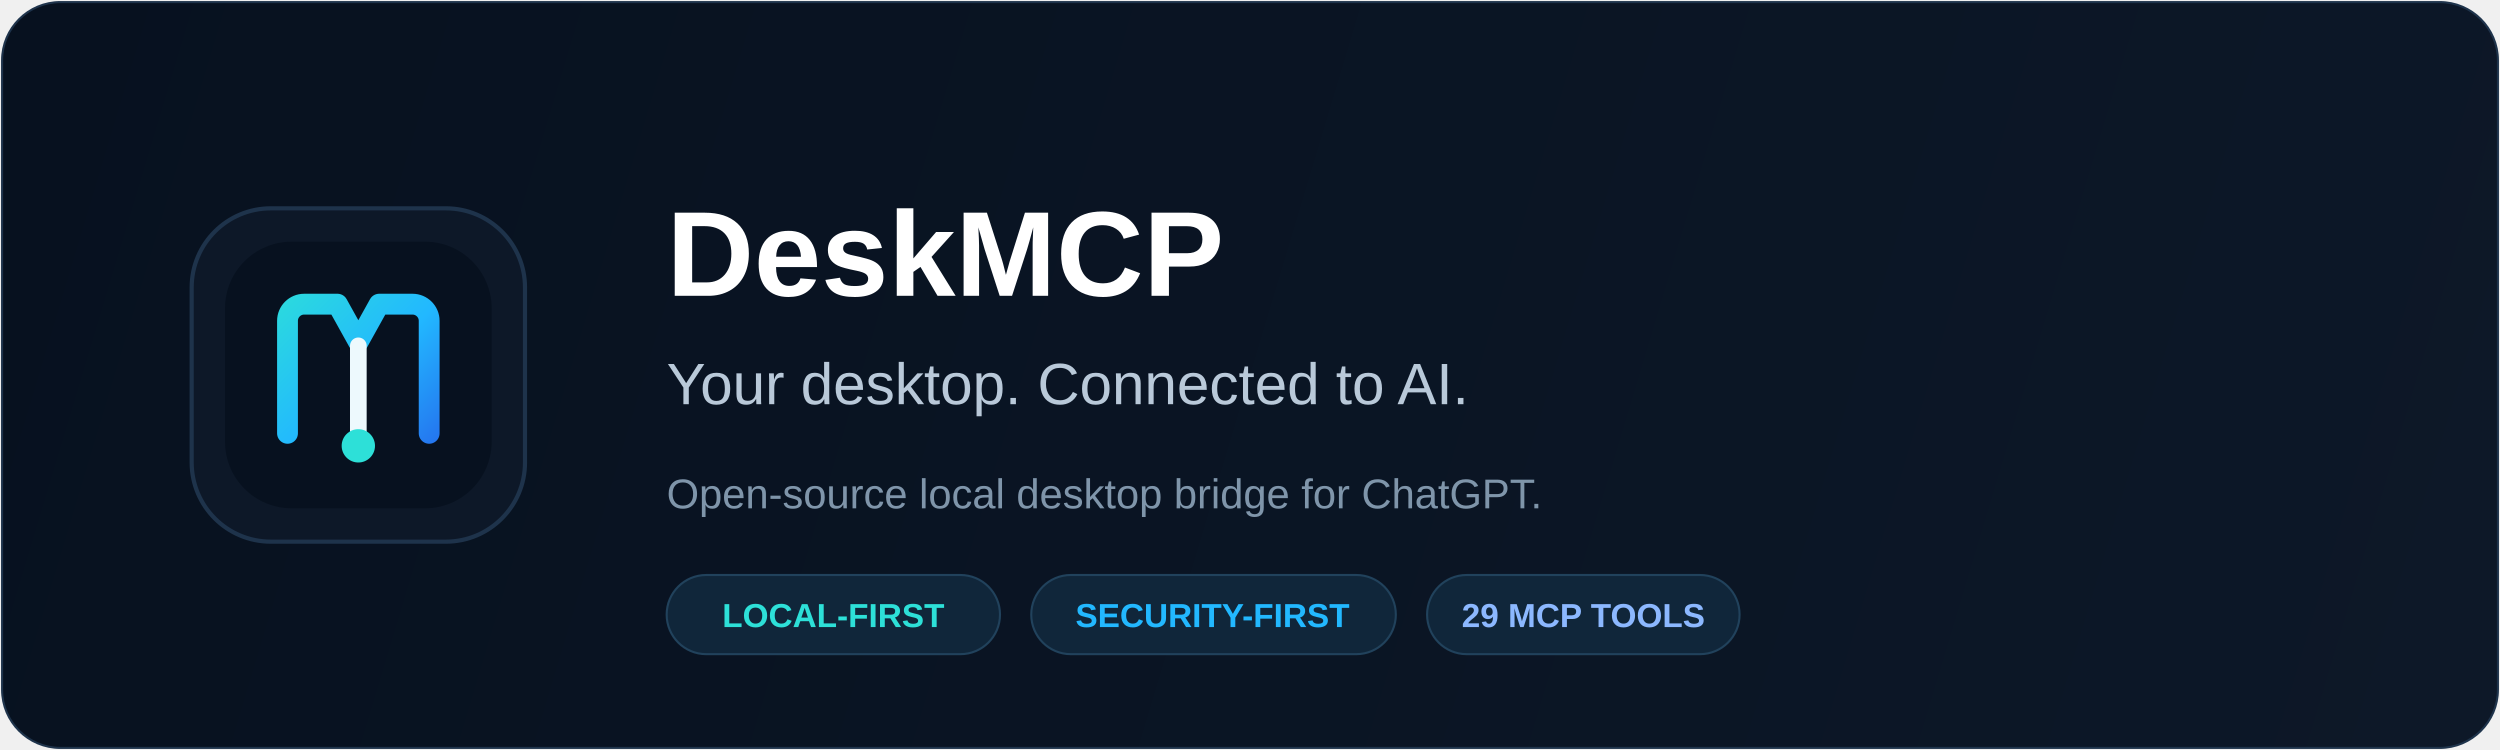
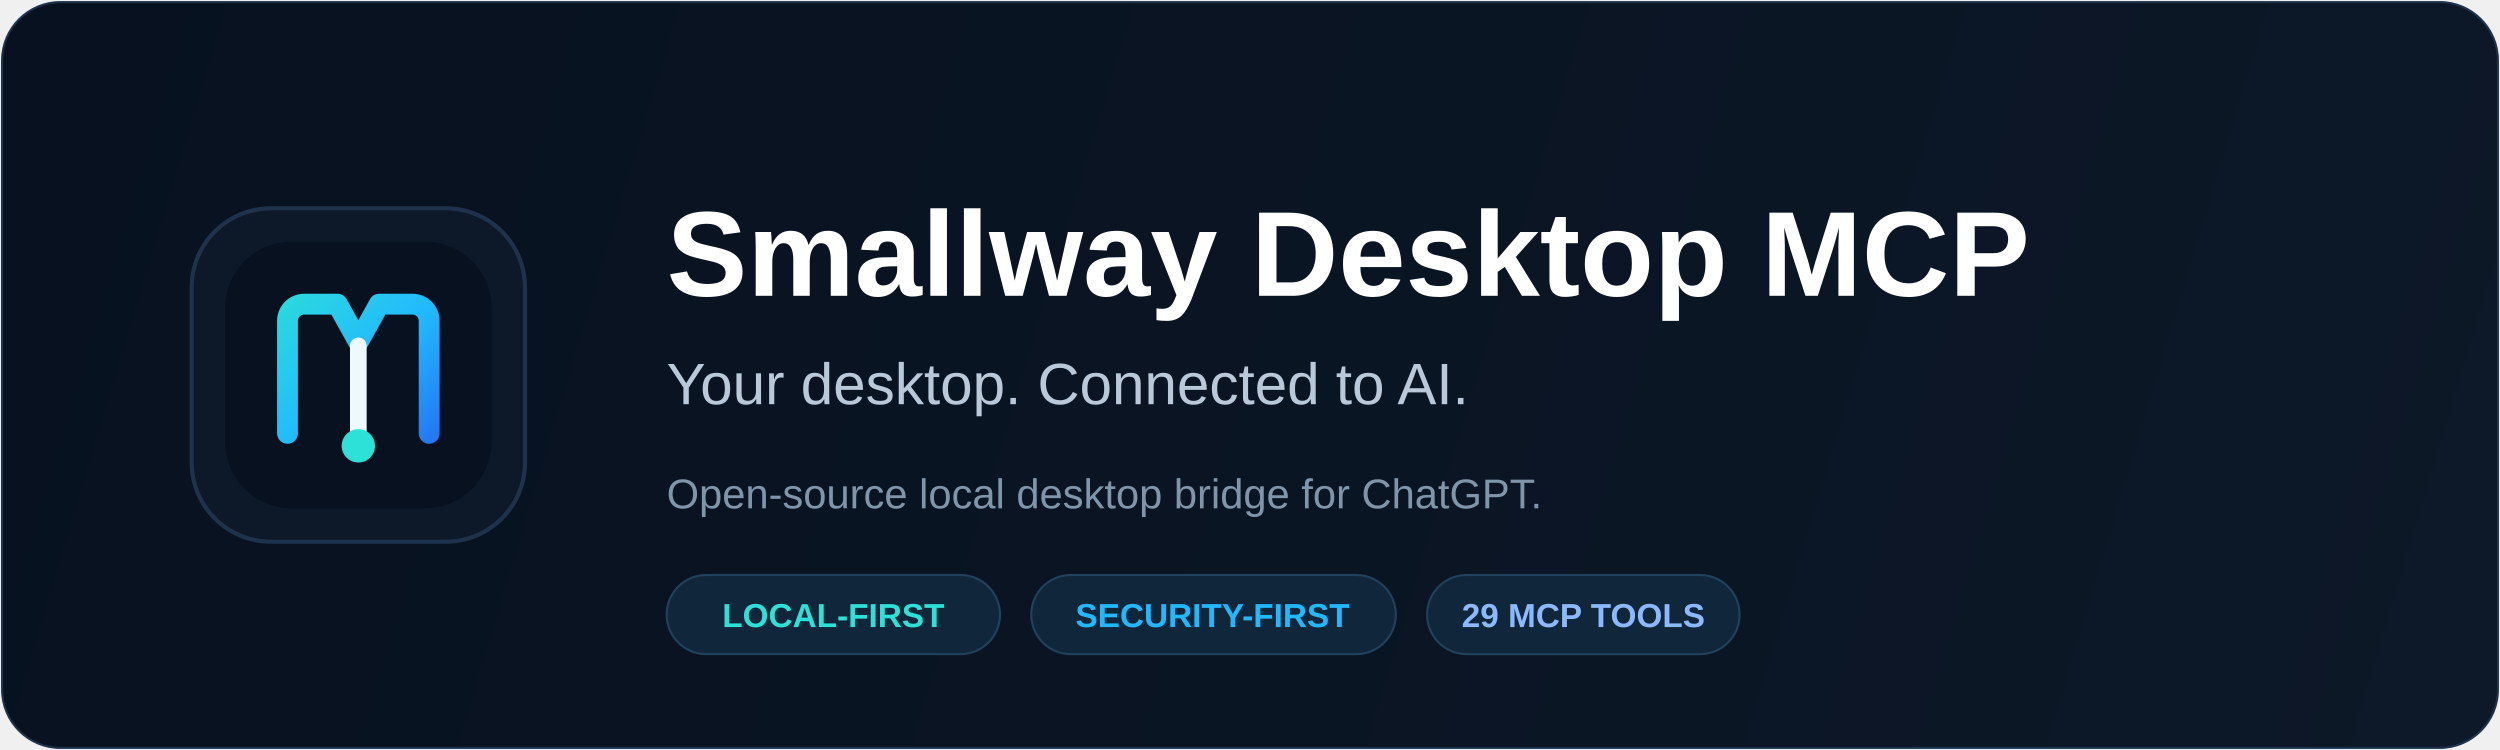
- <svg xmlns="http://www.w3.org/2000/svg" width="1200" height="360" viewBox="0 0 1200 360" role="img" aria-label="DeskMCP - Your desktop. Connected to AI.">
+ <svg xmlns="http://www.w3.org/2000/svg" width="1200" height="360" viewBox="0 0 1200 360" role="img" aria-label="Smallway Desktop MCP - Your desktop. Connected to AI.">
  <defs>
    <linearGradient id="bg" x1="0" y1="0" x2="1200" y2="360" gradientUnits="userSpaceOnUse">
      <stop stop-color="#07111F" />
      <stop offset="1" stop-color="#0D1828" />
    </linearGradient>
  </defs>
  <rect x="1" y="1" width="1198" height="358" rx="28" fill="url(#bg)" stroke="#1E334B" />
  <rect x="92" y="100" width="160" height="160" rx="38" fill="#0D1828" stroke="#1E334B" stroke-width="2" />
-   <svg x="108" y="116" width="128" height="128" viewBox="0 0 64 64" aria-label="DeskMCP mark">
+   <svg x="108" y="116" width="128" height="128" viewBox="0 0 64 64" aria-label="Smallway Desktop MCP mark">
    <defs>
      <linearGradient id="mark-gradient" x1="10" y1="10" x2="54" y2="54" gradientUnits="userSpaceOnUse">
        <stop offset="0" stop-color="#2DE0D8" />
        <stop offset="0.52" stop-color="#22B8FF" />
        <stop offset="1" stop-color="#2563EB" />
      </linearGradient>
    </defs>
    <rect width="64" height="64" rx="16" fill="#07111F" />
    <path d="M15 46V19a4 4 0 0 1 4-4h8l5 9 5-9h8a4 4 0 0 1 4 4v27" fill="none" stroke="url(#mark-gradient)" stroke-width="5" stroke-linecap="round" stroke-linejoin="round" />
    <path d="M32 25v21" stroke="#EDF9FD" stroke-width="4" stroke-linecap="round" />
    <circle cx="32" cy="49" r="4" fill="#2DE0D8" />
  </svg>
-   <text x="320" y="142" fill="#FFFFFF" font-family="Segoe UI, Arial, sans-serif" font-size="58" font-weight="700">DeskMCP</text>
+   <text x="320" y="142" fill="#FFFFFF" font-family="Segoe UI, Arial, sans-serif" font-size="58" font-weight="700">Smallway Desktop MCP</text>
  <text x="320" y="194" fill="#B9C9D9" font-family="Segoe UI, Arial, sans-serif" font-size="28">Your desktop. Connected to AI.</text>
  <text x="320" y="244" fill="#7F95AA" font-family="Segoe UI, Arial, sans-serif" font-size="20">Open-source local desktop bridge for ChatGPT.</text>
  <rect x="320" y="276" width="160" height="38" rx="19" fill="#10263A" stroke="#21425C" />
  <text x="400" y="301" text-anchor="middle" fill="#2DE0D8" font-family="Segoe UI, Arial, sans-serif" font-size="16" font-weight="600">LOCAL-FIRST</text>
  <rect x="495" y="276" width="175" height="38" rx="19" fill="#10263A" stroke="#21425C" />
  <text x="582" y="301" text-anchor="middle" fill="#22B8FF" font-family="Segoe UI, Arial, sans-serif" font-size="16" font-weight="600">SECURITY-FIRST</text>
  <rect x="685" y="276" width="150" height="38" rx="19" fill="#10263A" stroke="#21425C" />
  <text x="760" y="301" text-anchor="middle" fill="#8CB8FF" font-family="Segoe UI, Arial, sans-serif" font-size="16" font-weight="600">29 MCP TOOLS</text>
</svg>
